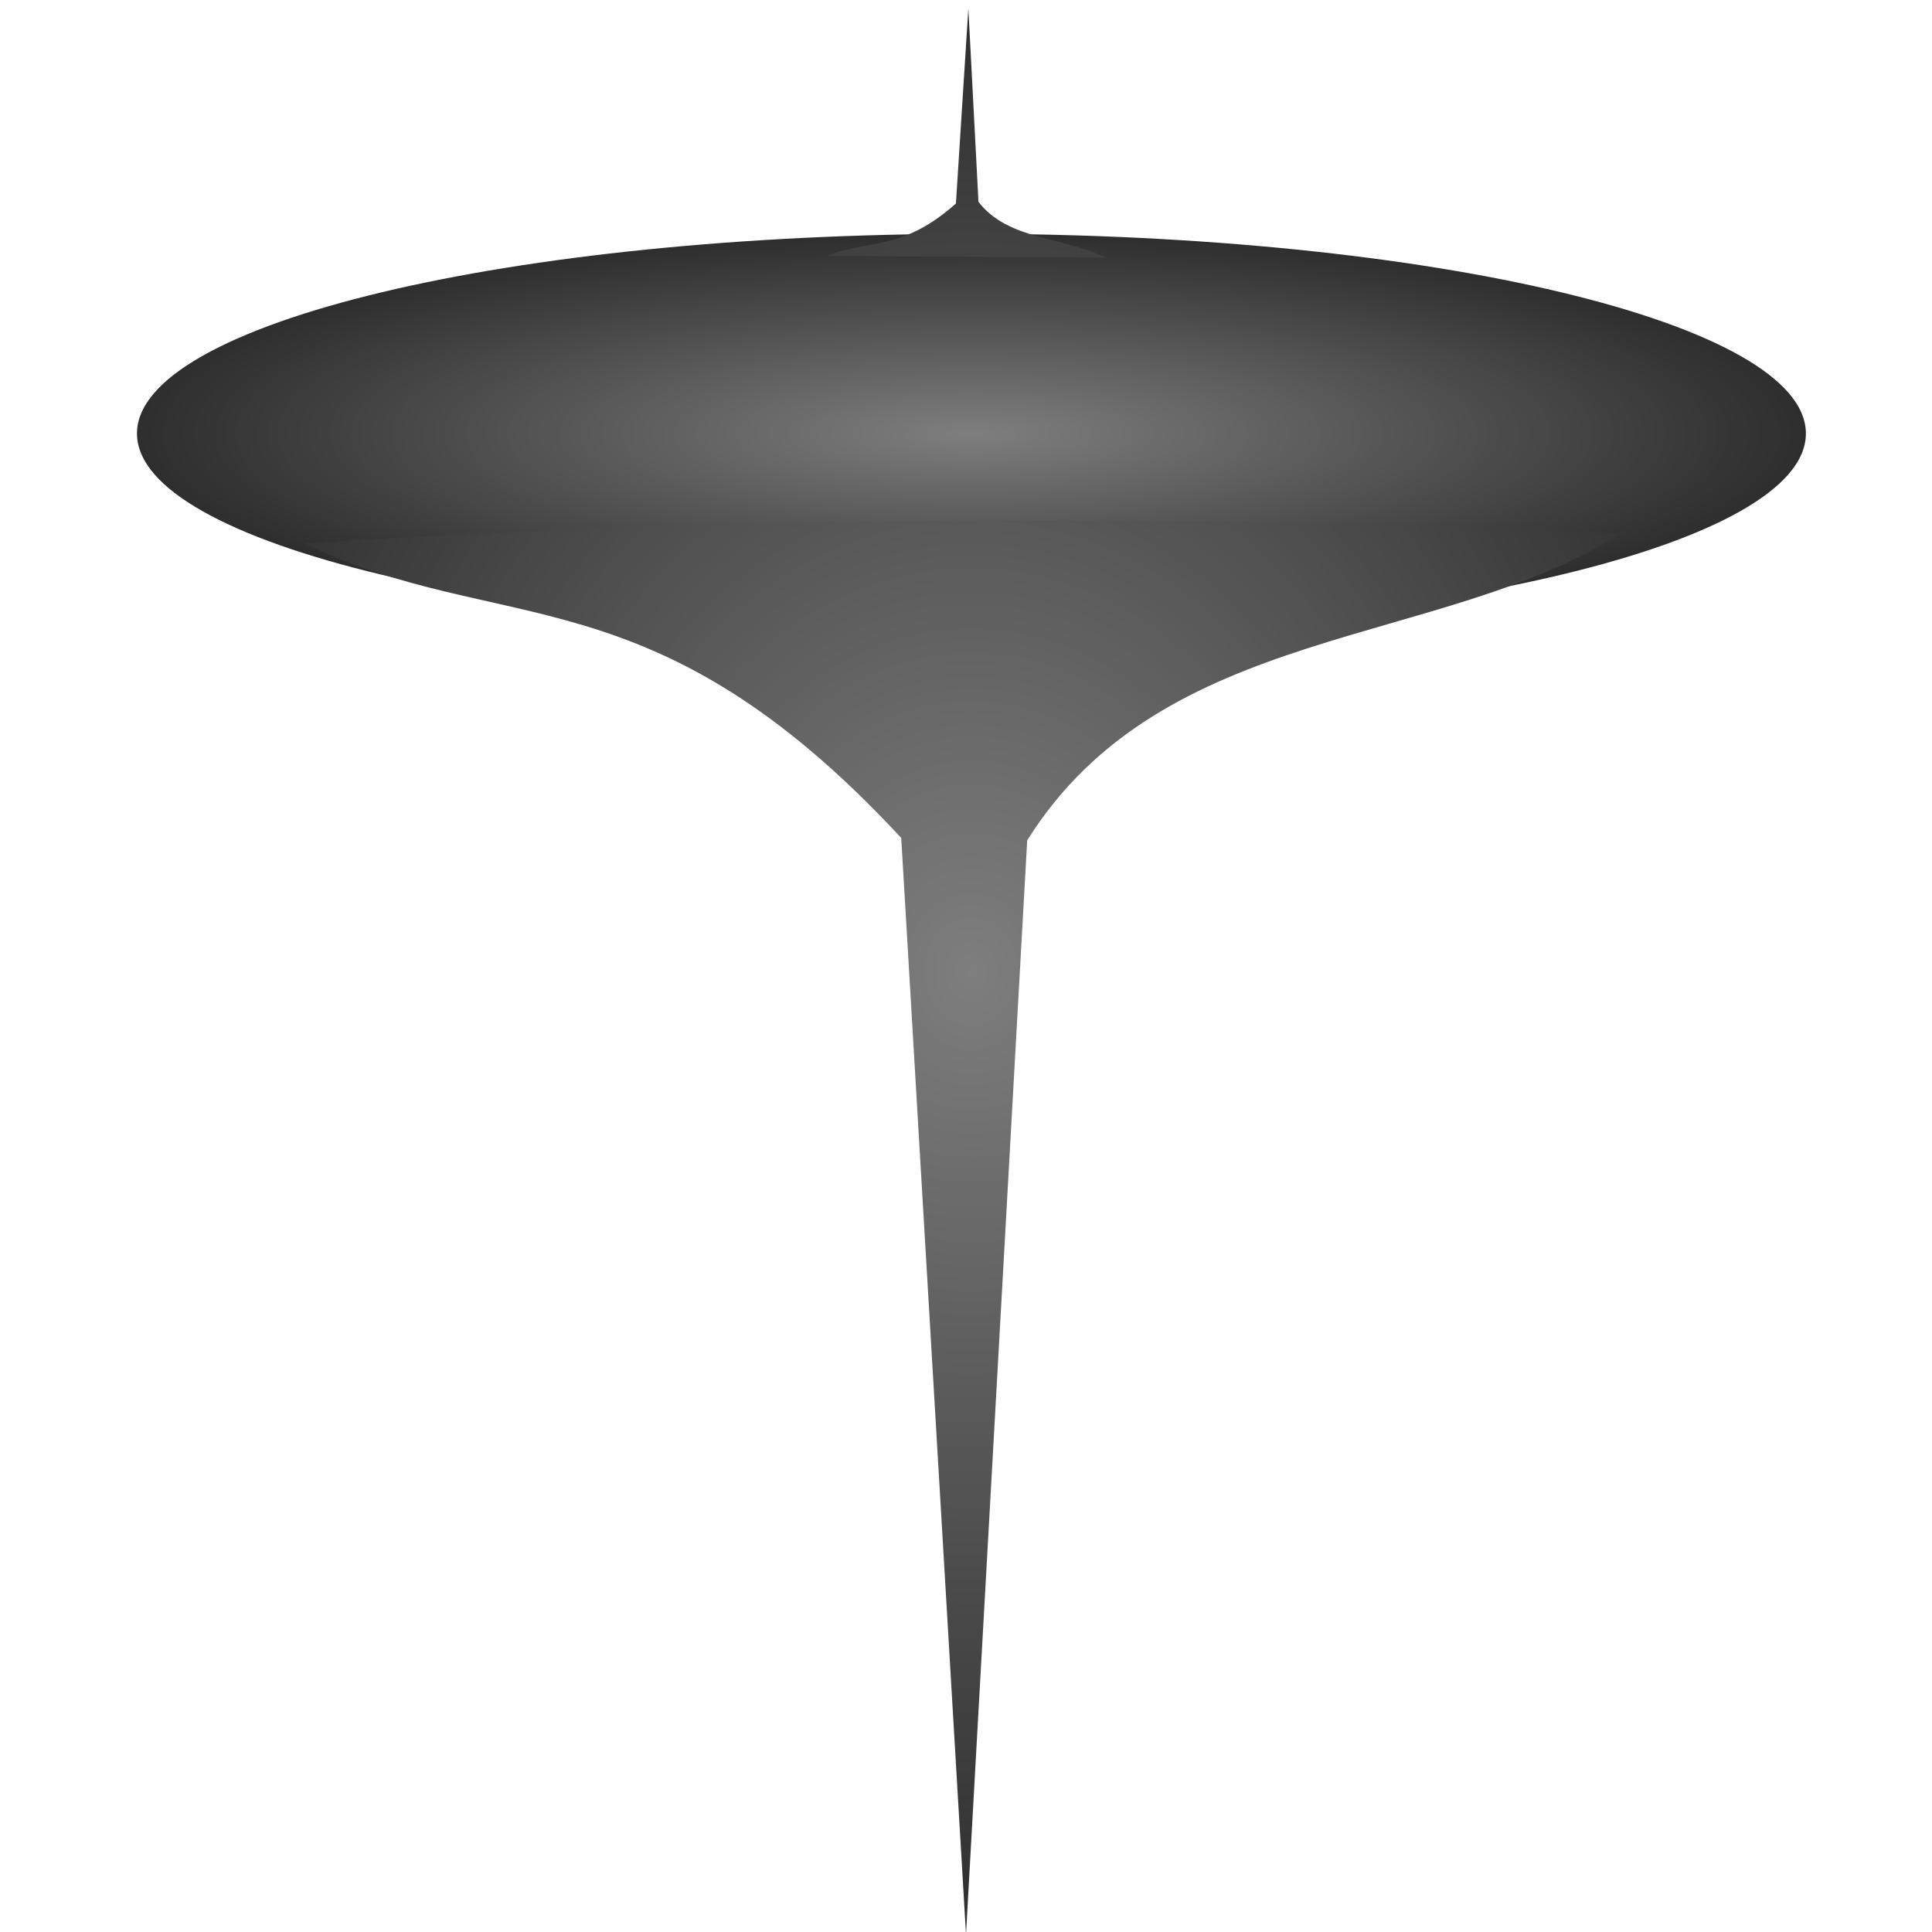
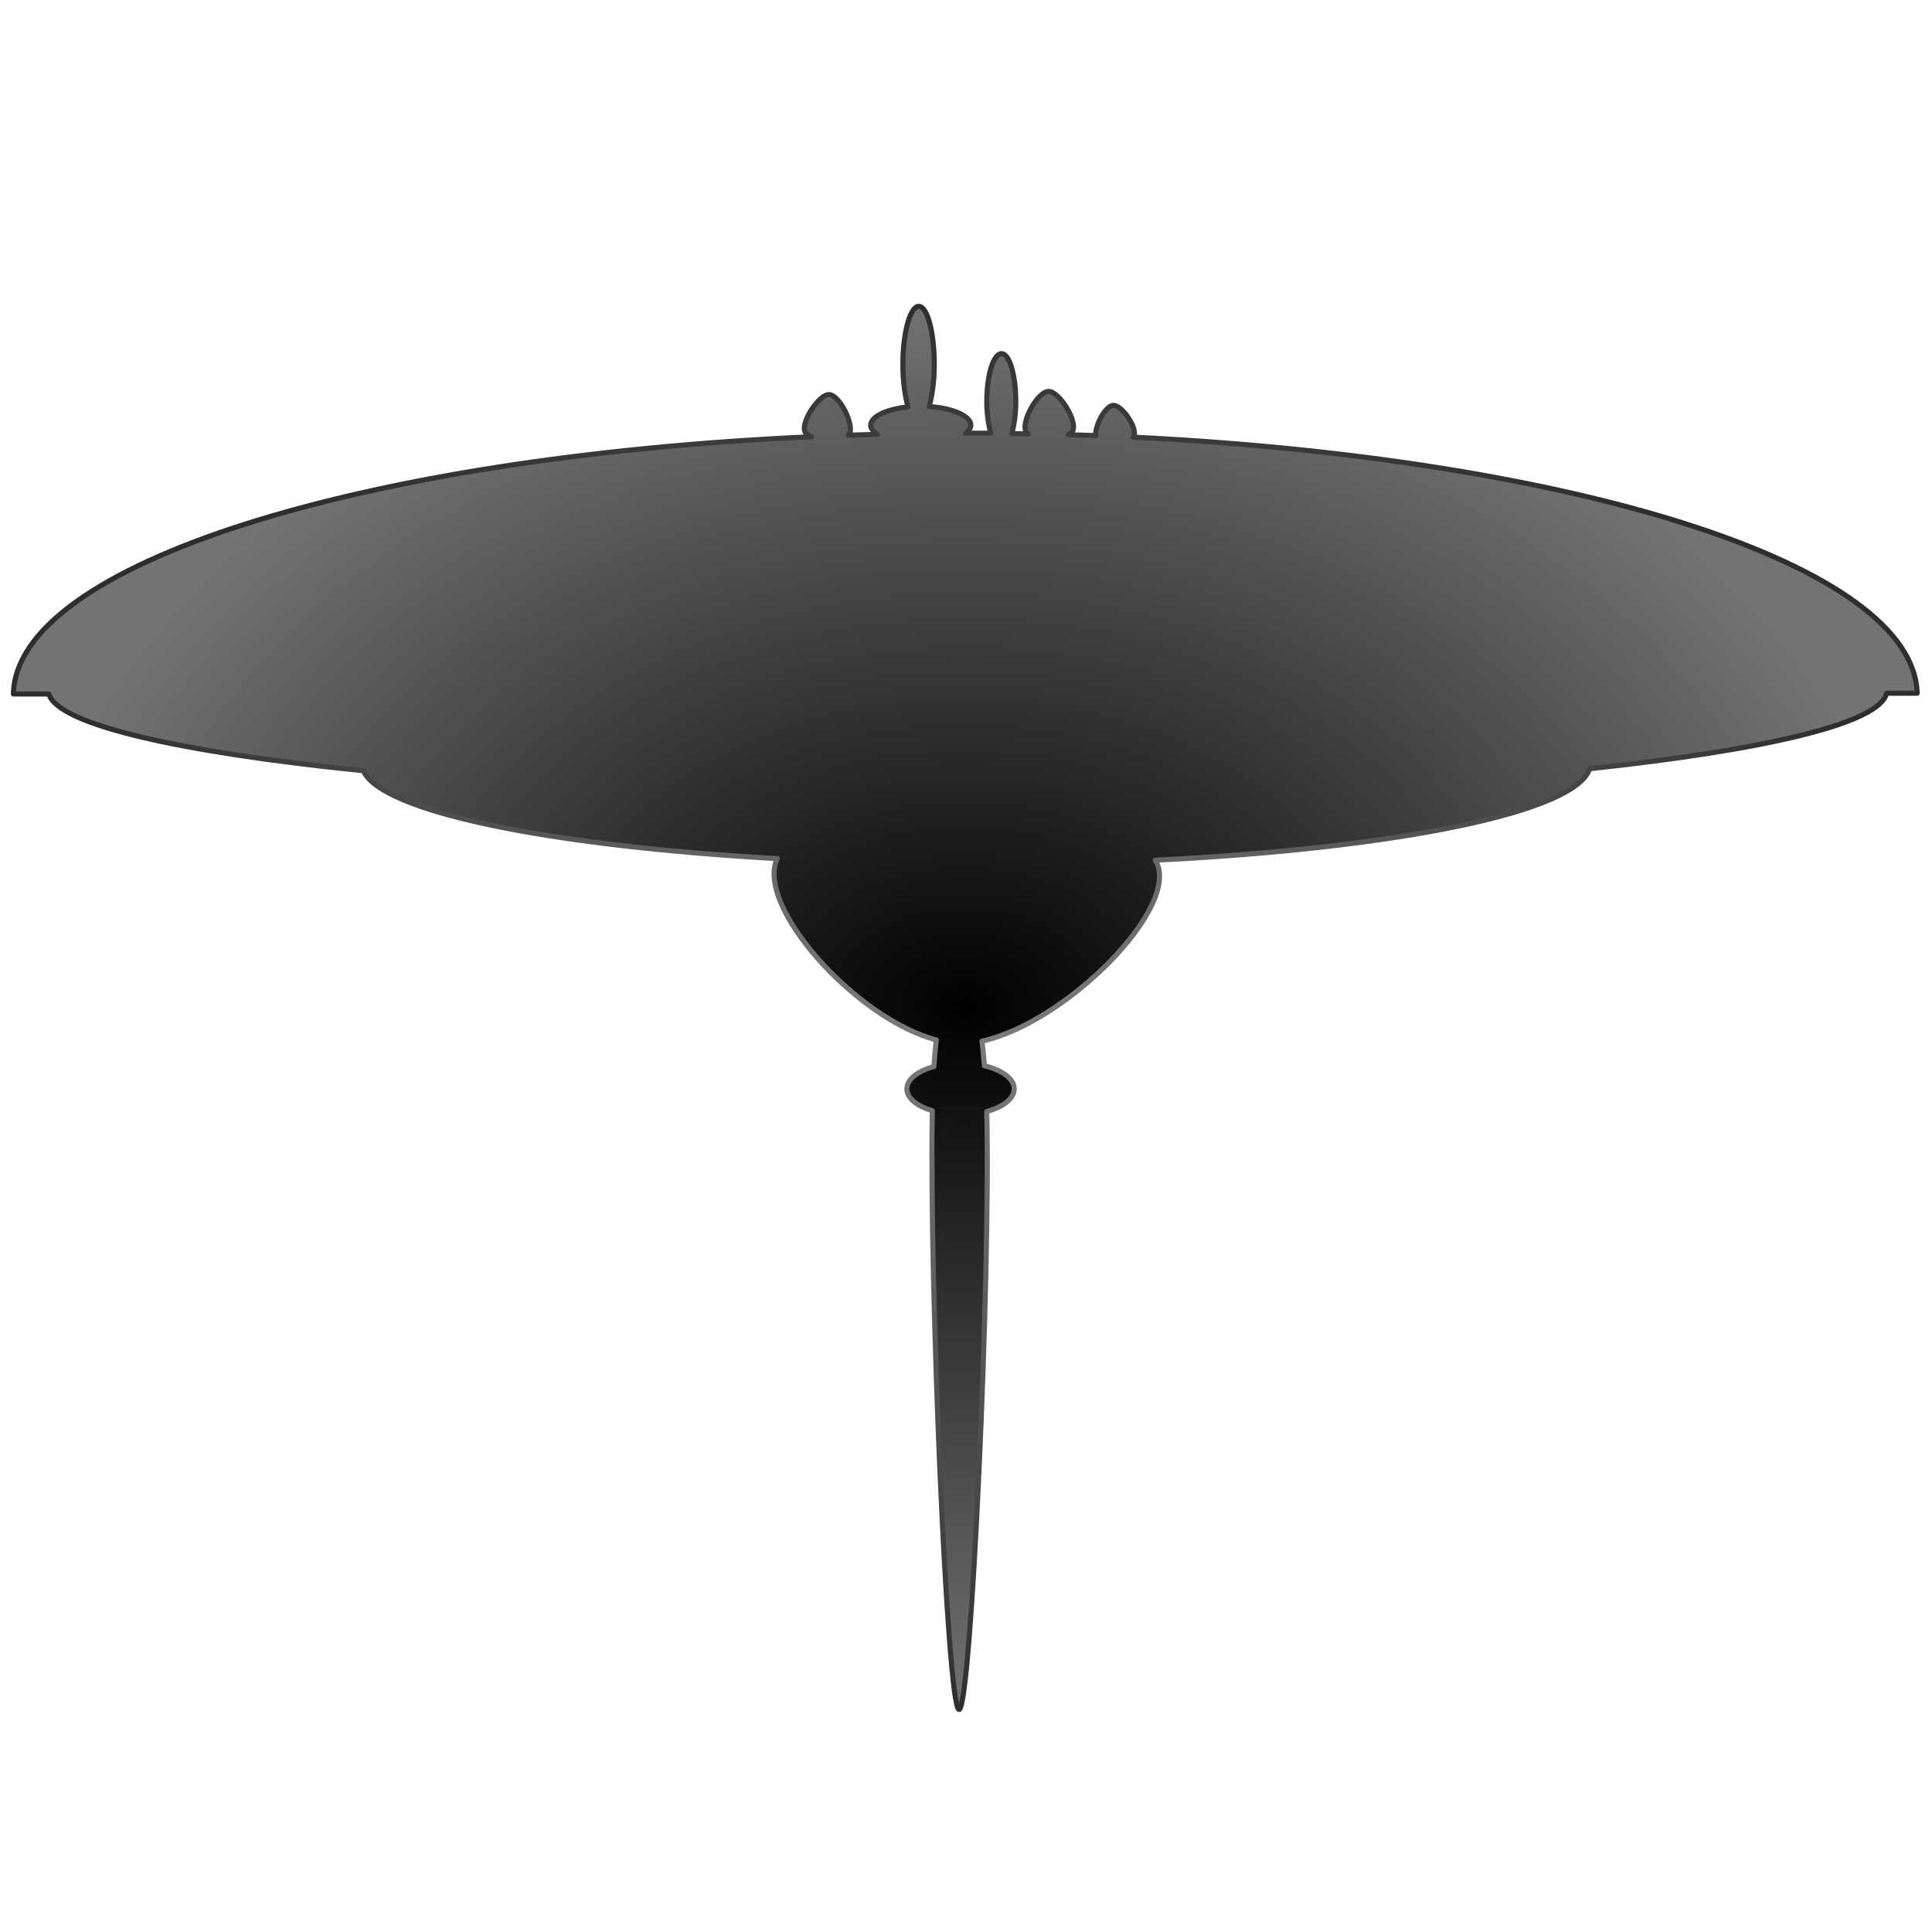
<svg xmlns="http://www.w3.org/2000/svg" xmlns:xlink="http://www.w3.org/1999/xlink" width="128" height="128" id="svg2" version="1.0">
  <defs id="defs4">
+     <linearGradient id="linearGradient2995">
+       <stop style="stop-color:black;stop-opacity:1;" offset="0" id="stop2997" />
+       <stop style="stop-color:#737373;stop-opacity:1;" offset="1" id="stop2999" />
+     </linearGradient>
+     <linearGradient id="linearGradient2906">
+       <stop style="stop-color:black;stop-opacity:1;" offset="0" id="stop2908" />
+       <stop style="stop-color:#585858;stop-opacity:1;" offset="1" id="stop2910" />
+     </linearGradient>
+     <linearGradient id="linearGradient2898">
+       <stop style="stop-color:black;stop-opacity:1;" offset="0" id="stop2900" />
+       <stop style="stop-color:#7f7f7f;stop-opacity:1;" offset="1" id="stop2902" />
+     </linearGradient>
    <linearGradient id="linearGradient3684">
      <stop style="stop-color:#7e7e7e;stop-opacity:1;" offset="0" id="stop3686" />
      <stop style="stop-color:#2e2e2e;stop-opacity:1;" offset="1" id="stop3688" />
    </linearGradient>
    <radialGradient xlink:href="#linearGradient3684" id="radialGradient3692" gradientUnits="userSpaceOnUse" gradientTransform="matrix(1,0,0,1.153971,0,-9.91001)" spreadMethod="pad" cx="64.36" cy="64.363" fx="64.36" fy="64.363" r="55.285" />
    <radialGradient xlink:href="#linearGradient3684" id="radialGradient3694" gradientUnits="userSpaceOnUse" gradientTransform="matrix(1,0,0,1.153971,0,-9.91001)" spreadMethod="pad" cx="64.36" cy="64.363" fx="64.36" fy="64.363" r="55.285" />
    <radialGradient xlink:href="#linearGradient3684" id="radialGradient3696" gradientUnits="userSpaceOnUse" gradientTransform="matrix(1,0,0,1.153971,0,-9.91001)" spreadMethod="pad" cx="64.36" cy="64.363" fx="64.36" fy="64.363" r="55.285" />
    <radialGradient xlink:href="#linearGradient3684" id="radialGradient3699" gradientUnits="userSpaceOnUse" gradientTransform="matrix(1,0,0,1.153971,0,-9.91001)" spreadMethod="pad" cx="64.36" cy="64.363" fx="64.36" fy="64.363" r="55.285" />
    <radialGradient xlink:href="#linearGradient3684" id="radialGradient3702" gradientUnits="userSpaceOnUse" gradientTransform="matrix(1,0,0,1.153971,0,-9.91001)" spreadMethod="pad" cx="64.36" cy="64.363" fx="64.36" fy="64.363" r="55.285" />
    <radialGradient xlink:href="#linearGradient3684" id="radialGradient3709" cx="64.36" cy="28.721" fx="64.36" fy="28.721" r="55.285" gradientTransform="matrix(1,0,0,0.239291,0,21.84817)" gradientUnits="userSpaceOnUse" spreadMethod="pad" />
+     <radialGradient xlink:href="#linearGradient2995" id="radialGradient3001" cx="61.969" cy="64.423" fx="61.969" fy="64.423" r="75.312" gradientTransform="matrix(0.842969,0,0,0.622789,11.71625,26.6563)" gradientUnits="userSpaceOnUse" spreadMethod="pad" />
+     <radialGradient xlink:href="#linearGradient3684" id="radialGradient3019" cx="61.969" cy="64.423" fx="61.969" fy="64.423" r="75.012" gradientTransform="matrix(0.842969,0,0,0.621909,11.71625,26.71303)" gradientUnits="userSpaceOnUse" />
  </defs>
  <g id="layer1">
-     <g id="g3711">
-       <path id="path1872" d="M 119.645,28.721 C 119.645,36.023 94.877,41.95 64.36,41.95 C 33.842,41.95 9.075,36.023 9.075,28.721 C 9.075,21.418 33.842,15.492 64.36,15.492 C 94.877,15.492 119.645,21.418 119.645,28.721 z " style="fill:url(#radialGradient3709);fill-opacity:1.0;fill-rule:nonzero;stroke:none;stroke-opacity:1" />
-       <path style="fill:url(#radialGradient3699);fill-opacity:1;fill-rule:evenodd;stroke:none;stroke-width:0.227px;stroke-linecap:butt;stroke-linejoin:miter;stroke-opacity:1" d="M 54.779,16.955 L 73.224,17.069 C 70.615,15.716 66.773,15.931 64.826,13.37 L 64.156,0.566 L 63.332,13.484 C 59.749,16.663 57.617,15.83 54.779,16.955 z " id="path2764" />
-       <path id="path1877" d="M 20.139,35.995 C 50.873,34.13 79.836,34.037 107.386,35.355 C 95.318,42.963 77.061,41.276 68.054,55.679 L 64,128.16 L 59.709,55.516 C 43.134,37.641 33.271,42.323 20.139,35.995 z " style="fill:url(#radialGradient3702);fill-opacity:1;fill-rule:evenodd;stroke:none;stroke-width:1.158px;stroke-linecap:butt;stroke-linejoin:miter;stroke-opacity:1" />
+     <path style="opacity:1;fill:url(#radialGradient3001);fill-opacity:1;fill-rule:nonzero;stroke:url(#radialGradient3019);stroke-width:0.337;stroke-linecap:butt;stroke-linejoin:round;stroke-miterlimit:4;stroke-dasharray:none;stroke-opacity:1" d="M 60.872,20.296 C 60.302,20.296 59.818,22.02 59.818,24.142 C 59.818,25.26 59.956,26.258 60.161,26.96 C 58.747,27.102 57.684,27.596 57.684,28.172 C 57.684,28.395 57.859,28.597 58.132,28.778 C 57.488,28.794 56.848,28.809 56.209,28.831 C 56.226,28.813 56.249,28.797 56.262,28.778 C 56.639,28.197 55.636,26.18 54.945,26.144 C 54.253,26.107 53.024,28.003 53.338,28.62 C 53.403,28.749 53.561,28.853 53.759,28.936 C 23.94,30.274 1.066,37.384 0.889,45.98 L 3.234,45.98 C 3.842,48.003 11.806,49.819 24.071,51.064 C 25.261,53.782 36.392,56.037 51.494,56.886 C 50.007,60.008 56.712,67.503 62.031,68.898 C 61.969,69.434 61.915,70.02 61.873,70.663 C 60.801,70.957 60.082,71.503 60.082,72.138 C 60.082,72.753 60.752,73.286 61.767,73.587 C 61.556,84.96 62.755,113.059 63.532,113.259 C 64.332,113.465 65.647,84.474 65.376,73.64 C 66.466,73.348 67.194,72.779 67.194,72.138 C 67.194,71.467 66.392,70.89 65.218,70.61 C 65.171,70.023 65.125,69.477 65.06,68.977 C 70.674,67.752 78.376,59.984 76.546,56.991 C 92.597,56.19 104.429,53.793 105.312,50.932 C 117.041,49.679 124.557,47.913 124.99,45.927 L 127.018,45.927 C 126.779,37.433 104.448,30.4 75.071,28.962 C 75.085,28.944 75.113,28.93 75.123,28.91 C 75.385,28.387 74.337,26.82 73.753,26.855 C 73.235,26.886 72.525,28.216 72.594,28.857 C 71.991,28.834 71.385,28.822 70.777,28.804 C 70.907,28.735 71.014,28.664 71.066,28.567 C 71.415,27.928 70.187,25.915 69.46,25.933 C 68.732,25.951 67.605,27.999 67.984,28.62 C 68.012,28.665 68.069,28.713 68.116,28.752 C 67.756,28.745 67.398,28.73 67.036,28.725 C 67.192,28.162 67.299,27.415 67.299,26.592 C 67.299,24.843 66.882,23.43 66.351,23.43 C 65.821,23.43 65.376,24.843 65.376,26.592 C 65.376,27.403 65.487,28.138 65.64,28.699 C 65.2,28.696 64.765,28.7 64.323,28.699 C 64.208,28.699 64.095,28.699 63.98,28.699 C 64.189,28.536 64.323,28.365 64.323,28.172 C 64.323,27.557 63.116,27.035 61.557,26.934 C 61.758,26.233 61.899,25.247 61.899,24.142 C 61.899,22.02 61.441,20.296 60.872,20.296 z " id="path1975" />
+     <g id="g2956" transform="translate(-67.54617,-135.4301)">
+       <path style="fill:black;fill-opacity:1;fill-rule:nonzero;stroke:black;stroke-opacity:1" id="path2958" d="M -21.951,27.57 A 78.185,21.953 0 0 1 134.415,27.524" transform="matrix(0.956787,0,0,0.938462,8.172593,13.86253)" />
+       <path style="fill:black;fill-opacity:1;fill-rule:nonzero;stroke:black;stroke-opacity:1" id="path2960" d="M 17.563,54.272 A 46.607,18.237 0 0 1 110.774,54.233" transform="matrix(1.550737,0,0,-0.459909,-37.3664,64.47446)" />
+       <path style="fill:black;fill-opacity:1;fill-rule:nonzero;stroke:black;stroke-opacity:1" id="path2962" d="M 24.655,53.131 A 45.594,10.976 0 0 1 115.84,53.107" transform="matrix(1.059261,0,0,-0.721502,-11.59301,83.58973)" />
+       <path style="fill:black;fill-opacity:1;fill-rule:nonzero;stroke:black;stroke-opacity:1" id="path2964" d="M -22.628,79.367 C -27.863,79.229 -35.973,64.289 -33.236,59.824 C -30.499,55.358 -13.505,55.806 -11.007,60.409 C -8.509,65.012 -17.392,79.505 -22.628,79.367 z " transform="matrix(1.305547,0,0,0.776468,91.04066,5.582965)" />
+       <path style="fill:black;fill-opacity:1;fill-rule:nonzero;stroke:black;stroke-opacity:1" id="path2966" d="M -57.752,92.201 C -72.218,91.925 -94.921,50.814 -87.45,38.423 C -79.978,26.032 -33.023,26.927 -26.028,39.593 C -19.033,52.259 -43.285,92.476 -57.752,92.201 z " transform="matrix(6.788108e-2,0,0,0.919082,65.37949,34.81698)" />
+       <path style="fill:black;fill-opacity:1;fill-rule:nonzero;stroke:black;stroke-opacity:1" id="path2968" d="M 66.702 70.923 A 4.222 2.026 0 1 1  58.259,70.923 A 4.222 2.026 0 1 1  66.702 70.923 z" transform="translate(-0.886544,-0.147757)" />
+       <path style="fill:black;fill-opacity:1;fill-rule:nonzero;stroke:black;stroke-opacity:1" id="path2970" d="M 47.029,18.069 C 46.581,18.757 43.918,18.617 43.545,17.885 C 43.173,17.152 44.626,14.916 45.447,14.96 C 46.267,15.003 47.477,17.38 47.029,18.069 z " transform="translate(5.825857,1.266491)" />
+       <path style="fill:black;fill-opacity:1;fill-rule:nonzero;stroke:black;stroke-opacity:1" id="path2972" d="M 52.433 17.098 A 1.224 2.828 0 1 1  49.984,17.098 A 1.224 2.828 0 1 1  52.433 17.098 z" transform="matrix(1,0,0,1.61194,7.092348,-13.71339)" />
+       <path style="fill:black;fill-opacity:1;fill-rule:nonzero;stroke:black;stroke-opacity:1" id="path2974" d="M 61.889 18.364 A 3.926 1.478 0 1 1  54.037,18.364 A 3.926 1.478 0 1 1  61.889 18.364 z" transform="translate(0.506596,0.253298)" />
+       <path style="fill:black;fill-opacity:1;fill-rule:nonzero;stroke:black;stroke-opacity:1" id="path2976" d="M 65.773 17.604 A 1.14 3.757 0 1 1  63.493,17.604 A 1.14 3.757 0 1 1  65.773 17.604 z" transform="translate(0.168865,-0.844327)" />
+       <path style="fill:black;fill-opacity:1;fill-rule:nonzero;stroke:black;stroke-opacity:1" id="path2978" d="M 70.67,17.478 C 70.257,18.235 67.456,18.303 67.006,17.566 C 66.557,16.83 67.898,14.37 68.761,14.349 C 69.624,14.328 71.084,16.72 70.67,17.478 z " transform="translate(-0.253298,1.604222)" />
+       <path style="fill:black;fill-opacity:1;fill-rule:nonzero;stroke:black;stroke-opacity:1" id="path2980" d="M 76.243,19.926 C 75.933,20.546 73.687,20.681 73.305,20.102 C 72.923,19.524 73.929,17.512 74.621,17.47 C 75.313,17.429 76.553,19.306 76.243,19.926 z " transform="translate(-1.013193,-0.422164)" />
    </g>
  </g>
</svg>
